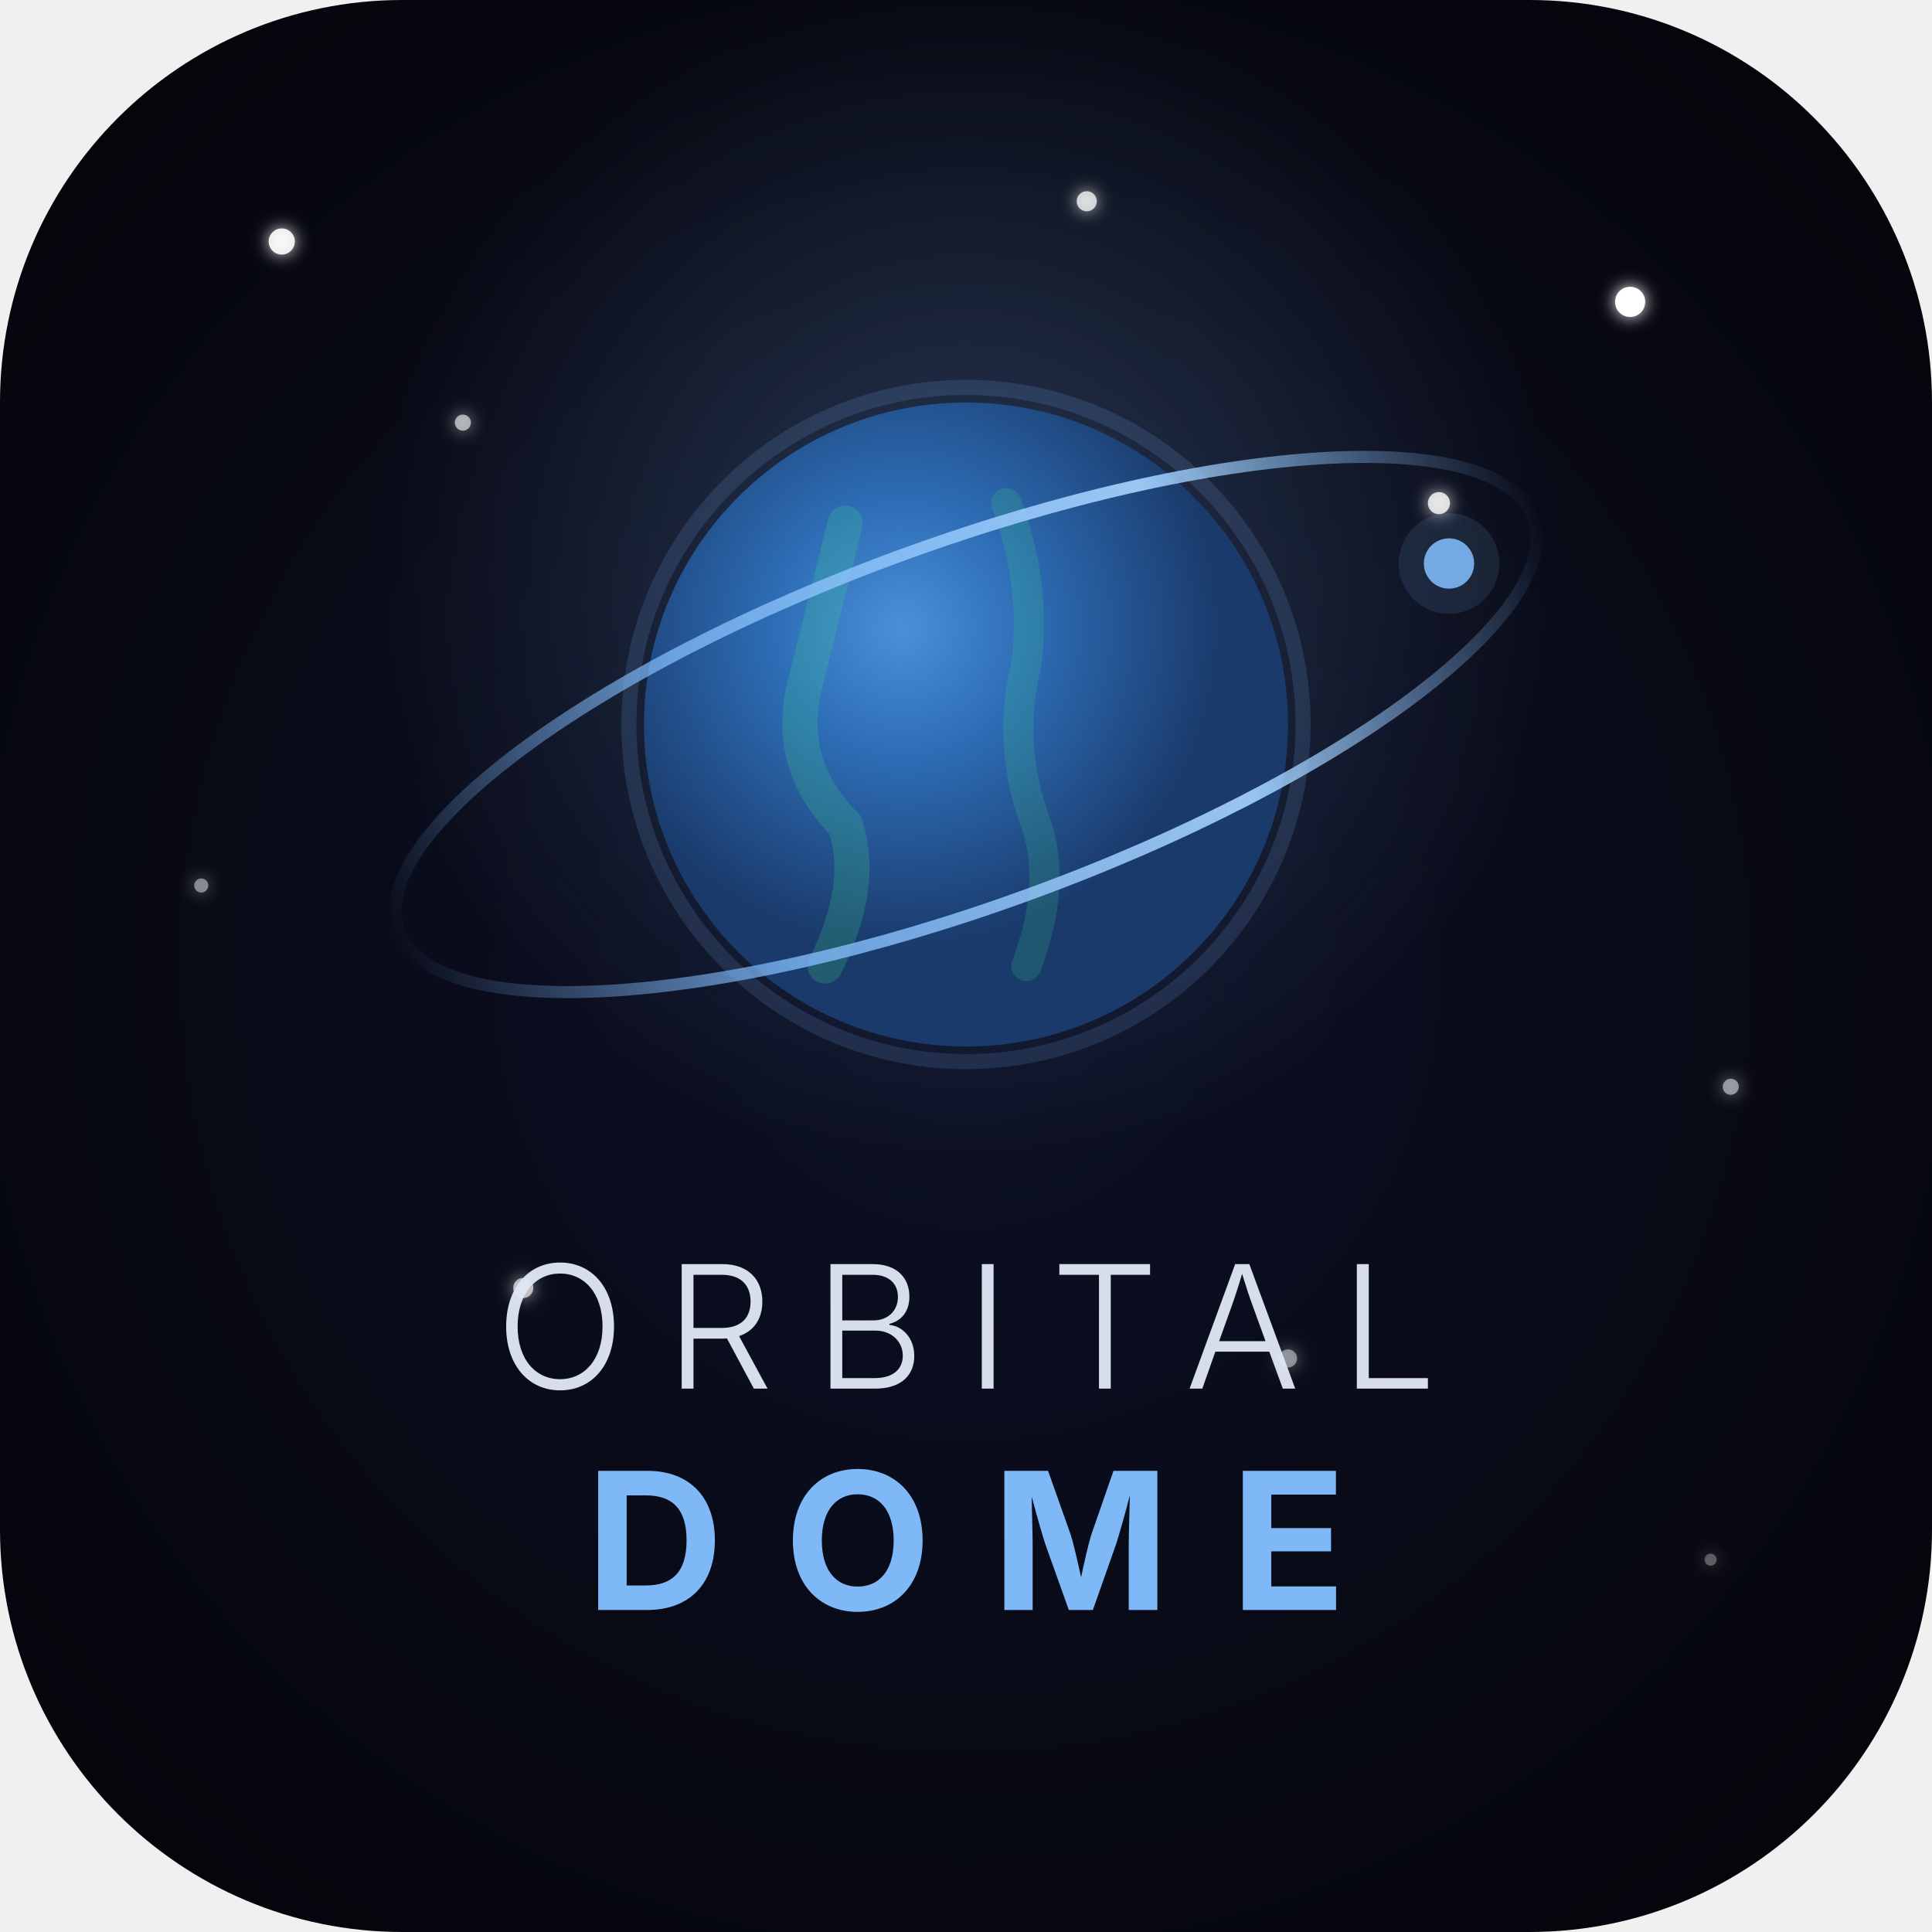
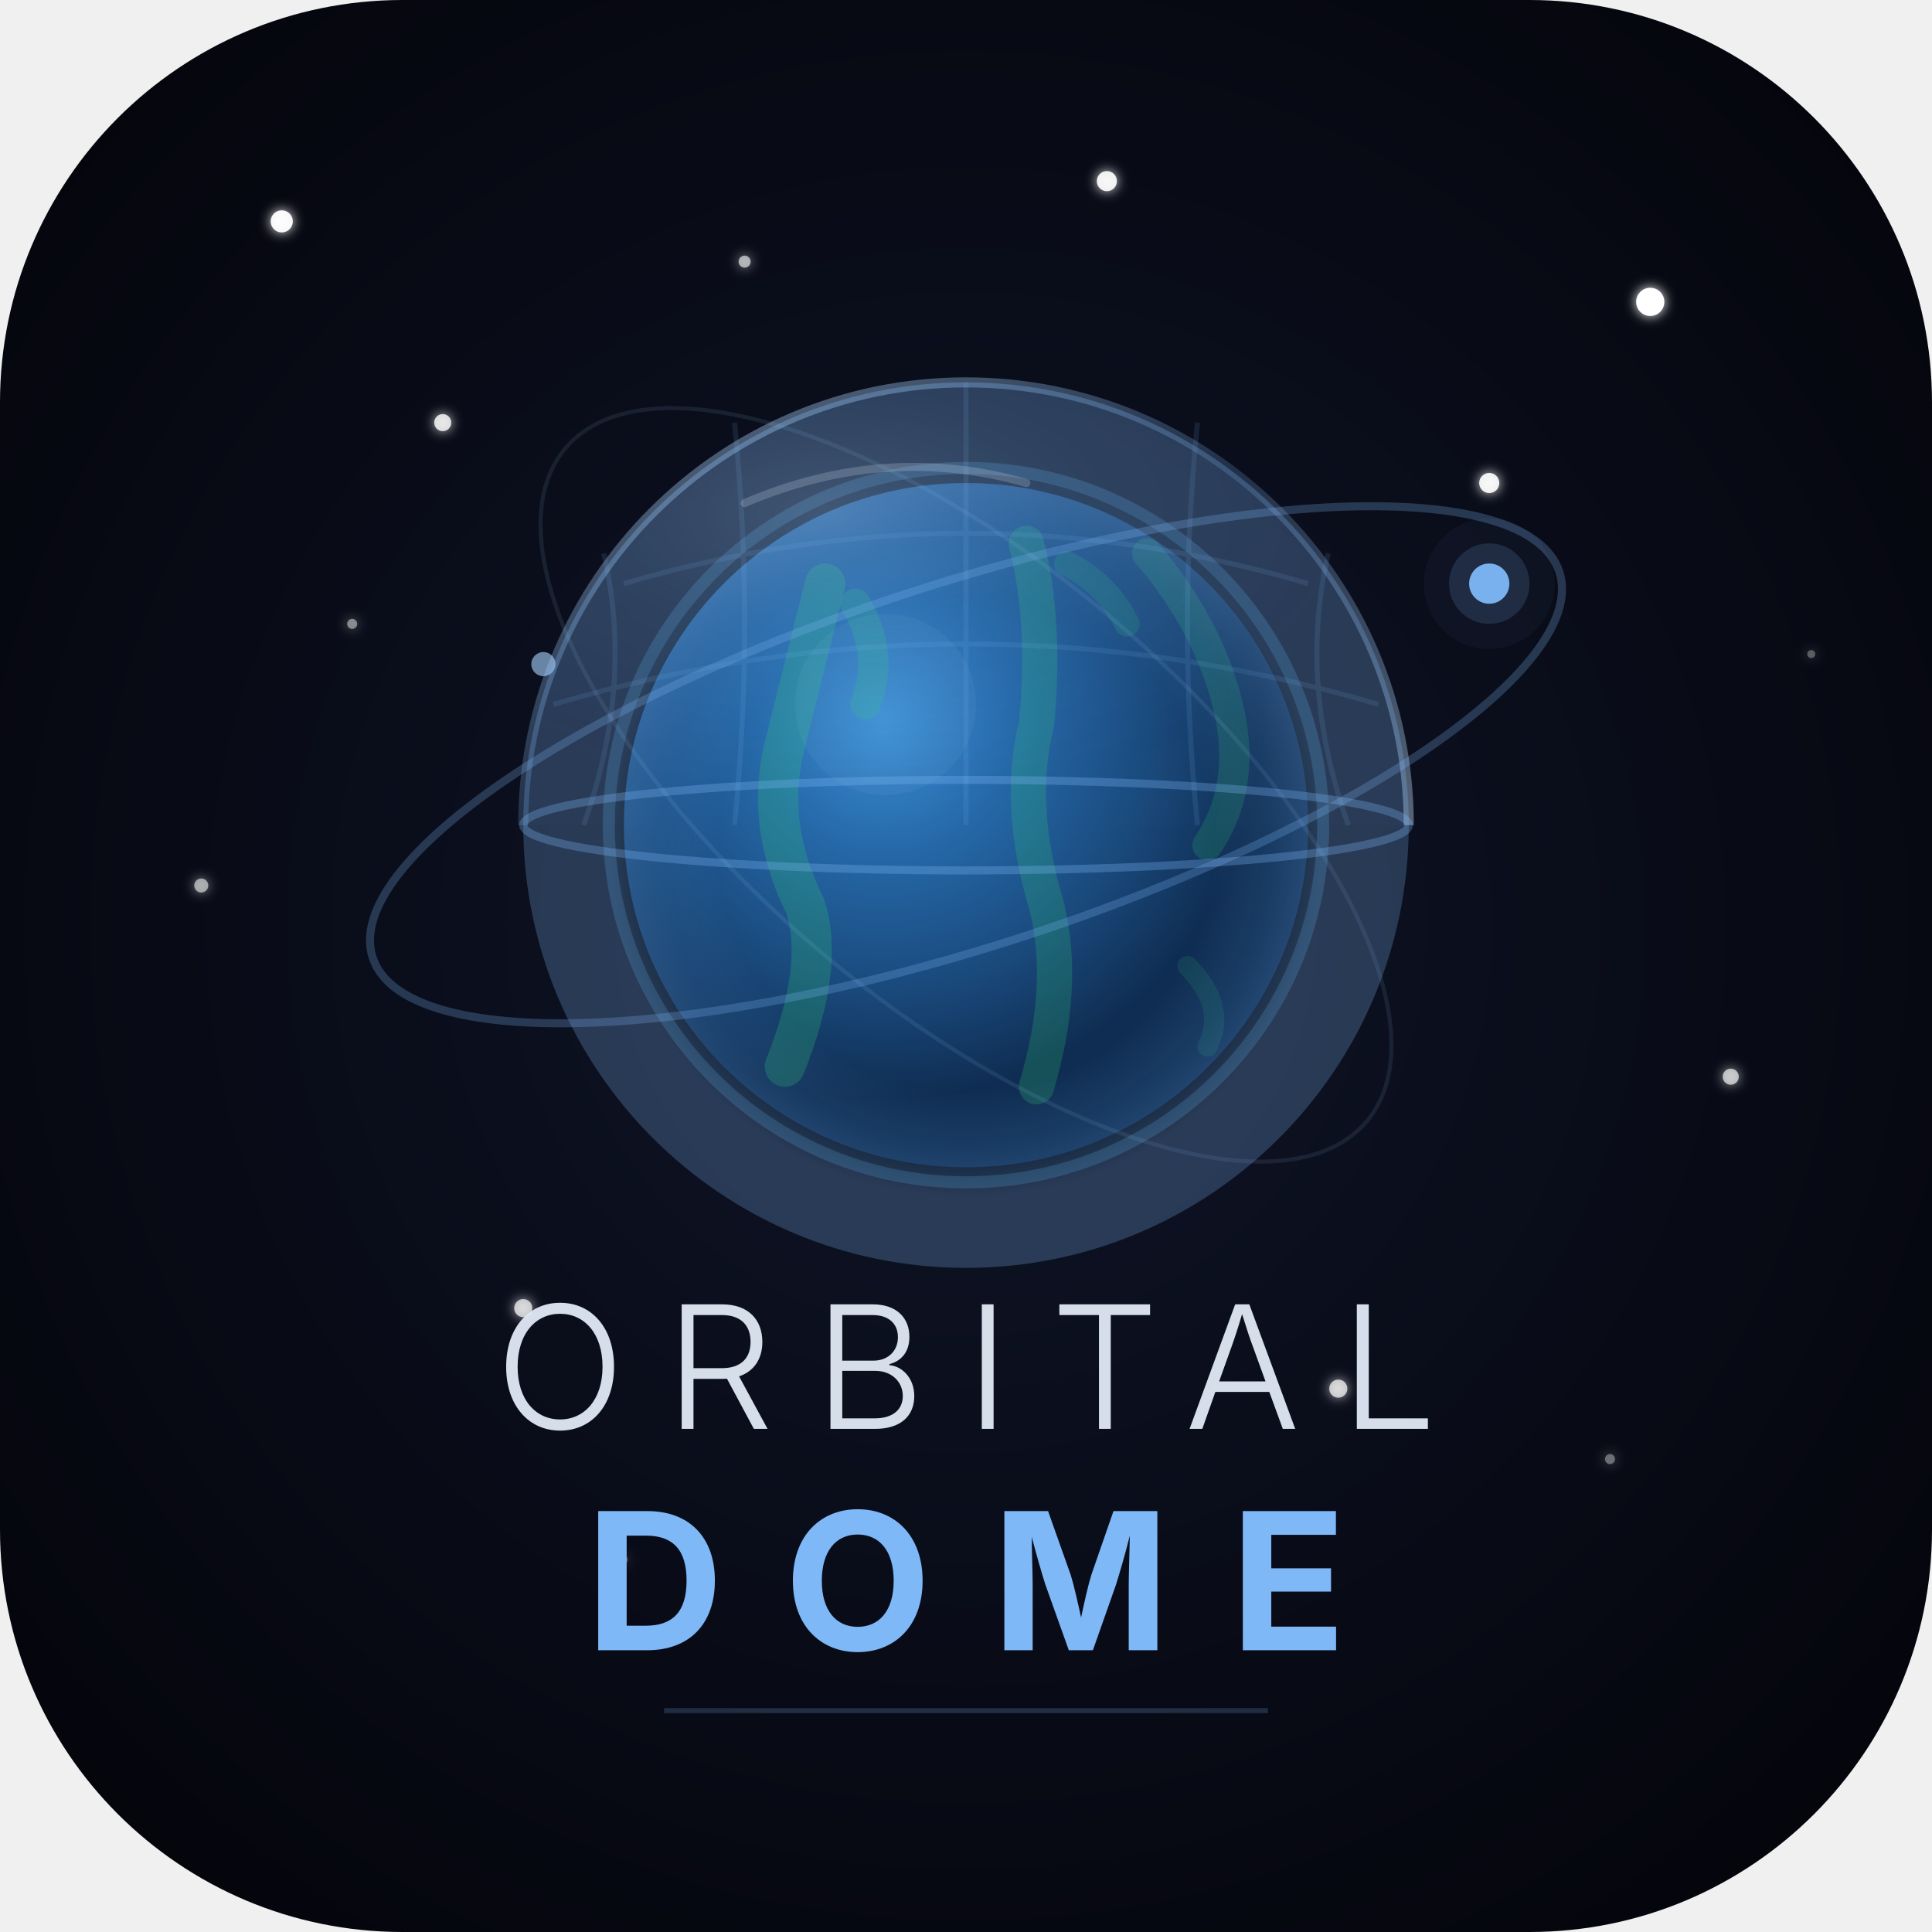
<svg xmlns="http://www.w3.org/2000/svg" width="192" height="192" viewBox="0 0 192 192">
  <defs>
-     <radialGradient id="bg2" cx="50%" cy="50%" r="70%">
-       <stop offset="0%" stop-color="#0d1127" />
-       <stop offset="100%" stop-color="#040408" />
+     <radialGradient id="bgGrad" cx="50%" cy="48%" r="72%">
+       <stop offset="0%" stop-color="#0f1528" />
+       <stop offset="100%" stop-color="#030308" />
    </radialGradient>
-     <radialGradient id="glow2" cx="50%" cy="40%" r="40%">
-       <stop offset="0%" stop-color="#7eb8f7" stop-opacity="0.25" />
-       <stop offset="100%" stop-color="#7eb8f7" stop-opacity="0" />
+     <radialGradient id="earthSurf" cx="38%" cy="35%" r="55%">
+       <stop offset="0%" stop-color="#3a8fd4" />
+       <stop offset="35%" stop-color="#2568a8" />
+       <stop offset="70%" stop-color="#1a4a7d" />
+       <stop offset="100%" stop-color="#0f2d52" />
    </radialGradient>
-     <radialGradient id="earthGrad2" cx="40%" cy="35%" r="50%">
-       <stop offset="0%" stop-color="#4a90d9" />
-       <stop offset="40%" stop-color="#2d6db5" />
-       <stop offset="100%" stop-color="#1a3a6b" />
+     <radialGradient id="domeGlass" cx="35%" cy="30%" r="65%">
+       <stop offset="0%" stop-color="#c8e4ff" stop-opacity="0.18" />
+       <stop offset="40%" stop-color="#7eb8f7" stop-opacity="0.08" />
+       <stop offset="80%" stop-color="#4a80c8" stop-opacity="0.04" />
+       <stop offset="100%" stop-color="#2a5090" stop-opacity="0.02" />
    </radialGradient>
-     <linearGradient id="ringGrad2" x1="0%" y1="0%" x2="100%" y2="0%">
-       <stop offset="0%" stop-color="#7eb8f7" stop-opacity="0" />
-       <stop offset="30%" stop-color="#7eb8f7" stop-opacity="0.8" />
-       <stop offset="70%" stop-color="#a8d4ff" stop-opacity="0.9" />
-       <stop offset="100%" stop-color="#7eb8f7" stop-opacity="0" />
+     <linearGradient id="domeEdge" x1="0%" y1="0%" x2="100%" y2="100%">
+       <stop offset="0%" stop-color="#c8e4ff" stop-opacity="0.5" />
+       <stop offset="50%" stop-color="#7eb8f7" stop-opacity="0.2" />
+       <stop offset="100%" stop-color="#c8e4ff" stop-opacity="0.4" />
    </linearGradient>
-     <clipPath id="earthClip2">
-       <circle cx="96" cy="72" r="32" />
-     </clipPath>
-     <filter id="sg2">
-       <feGaussianBlur stdDeviation="0.8" result="blur" />
+     <radialGradient id="atmosGlow" cx="50%" cy="52%" r="40%">
+       <stop offset="70%" stop-color="#7eb8f7" stop-opacity="0" />
+       <stop offset="85%" stop-color="#5b9ee0" stop-opacity="0.12" />
+       <stop offset="100%" stop-color="#7eb8f7" stop-opacity="0.25" />
+     </radialGradient>
+     <filter id="starGlow">
+       <feGaussianBlur stdDeviation="0.6" result="blur" />
      <feMerge>
        <feMergeNode in="blur" />
        <feMergeNode in="SourceGraphic" />
      </feMerge>
    </filter>
+     <clipPath id="earthClip">
+       <circle cx="96" cy="82" r="34" />
+     </clipPath>
  </defs>
-   <rect width="192" height="192" rx="40" fill="url(#bg2)" />
-   <circle cx="96" cy="72" r="75" fill="url(#glow2)" />
-   <g fill="#fff" filter="url(#sg2)">
-     <circle cx="28" cy="24" r="1.3" opacity="0.9" />
-     <circle cx="162" cy="30" r="1.5" opacity="1" />
-     <circle cx="52" cy="128" r="1" opacity="0.65" />
-     <circle cx="143" cy="50" r="1.1" opacity="0.8" />
-     <circle cx="172" cy="108" r="0.8" opacity="0.5" />
-     <circle cx="20" cy="88" r="0.7" opacity="0.45" />
-     <circle cx="128" cy="135" r="0.9" opacity="0.45" />
-     <circle cx="46" cy="42" r="0.8" opacity="0.6" />
-     <circle cx="108" cy="20" r="1" opacity="0.75" />
-     <circle cx="170" cy="155" r="0.6" opacity="0.3" />
+   <rect width="192" height="192" rx="40" fill="url(#bgGrad)" />
+   <g fill="#fff" filter="url(#starGlow)">
+     <circle cx="28" cy="22" r="1.1" opacity="0.95" />
+     <circle cx="164" cy="30" r="1.4" opacity="1" />
+     <circle cx="52" cy="130" r="0.9" opacity="0.7" />
+     <circle cx="148" cy="48" r="1" opacity="0.9" />
+     <circle cx="172" cy="107" r="0.8" opacity="0.65" />
+     <circle cx="20" cy="88" r="0.7" opacity="0.55" />
+     <circle cx="133" cy="138" r="0.9" opacity="0.7" />
+     <circle cx="44" cy="42" r="0.85" opacity="0.8" />
+     <circle cx="110" cy="18" r="1" opacity="0.9" />
+     <circle cx="74" cy="26" r="0.6" opacity="0.6" />
+     <circle cx="35" cy="62" r="0.5" opacity="0.45" />
+     <circle cx="180" cy="65" r="0.4" opacity="0.3" />
+     <circle cx="160" cy="145" r="0.5" opacity="0.35" />
+     <circle cx="62" cy="155" r="0.4" opacity="0.25" />
  </g>
-   <circle cx="96" cy="72" r="32" fill="url(#earthGrad2)" />
-   <g clip-path="url(#earthClip2)" opacity="0.3">
-     <path d="M 84 52 Q 82 60 80 68 Q 78 76 84 82 Q 86 88 82 96" fill="none" stroke="#3ddc84" stroke-width="3.5" stroke-linecap="round" opacity="0.7" />
-     <path d="M 100 50 Q 103 58 102 66 Q 100 74 103 82 Q 105 88 102 96" fill="none" stroke="#3ddc84" stroke-width="3" stroke-linecap="round" opacity="0.6" />
+   <circle cx="96" cy="82" r="36" fill="#0a1525" opacity="0.5" />
+   <circle cx="96" cy="82" r="34" fill="url(#earthSurf)" />
+   <g clip-path="url(#earthClip)" opacity="0.4">
+     <path d="M 82 58 Q 80 66 78 74 Q 76 82 80 90 Q 82 96 78 106" fill="none" stroke="#2ecc71" stroke-width="4" stroke-linecap="round" opacity="0.6" />
+     <path d="M 85 60 Q 88 65 86 70" fill="none" stroke="#2ecc71" stroke-width="3" stroke-linecap="round" opacity="0.5" />
+     <path d="M 102 54 Q 104 62 103 72 Q 101 80 104 90 Q 106 98 103 108" fill="none" stroke="#2ecc71" stroke-width="3.5" stroke-linecap="round" opacity="0.55" />
+     <path d="M 106 56 Q 110 58 112 62" fill="none" stroke="#2ecc71" stroke-width="2.5" stroke-linecap="round" opacity="0.4" />
+     <path d="M 114 55 Q 120 62 122 70 Q 124 78 120 84" fill="none" stroke="#2ecc71" stroke-width="3" stroke-linecap="round" opacity="0.45" />
+     <path d="M 118 96 Q 122 100 120 104" fill="none" stroke="#2ecc71" stroke-width="2" stroke-linecap="round" opacity="0.3" />
  </g>
-   <circle cx="96" cy="72" r="33.5" fill="none" stroke="#7eb8f7" stroke-width="1.5" opacity="0.15" />
-   <ellipse cx="96" cy="72" rx="60" ry="18" fill="none" stroke="url(#ringGrad2)" stroke-width="1.2" transform="rotate(-20, 96, 72)" />
-   <circle cx="144" cy="56" r="2.5" fill="#7eb8f7" opacity="0.9" />
-   <circle cx="144" cy="56" r="5" fill="#7eb8f7" opacity="0.12" />
-   <text x="96" y="138" text-anchor="middle" font-family="'Inter', sans-serif" font-weight="300" font-size="17" letter-spacing="4" fill="#e0e8f5" opacity="0.95">ORBITAL</text>
-   <text x="96" y="160" text-anchor="middle" font-family="'Inter', sans-serif" font-weight="700" font-size="19" letter-spacing="6" fill="#7eb8f7">DOME</text>
+   <circle cx="88" cy="70" r="9" fill="#fff" opacity="0.04" />
+   <circle cx="96" cy="82" r="35.5" fill="none" stroke="#5bb8f7" stroke-width="1.2" opacity="0.2" />
+   <path d="M 52 82 A 44 44 0 0 1 140 82" fill="url(#domeGlass)" stroke="url(#domeEdge)" stroke-width="1" />
+   <g stroke="#7eb8f7" fill="none" opacity="0.12" stroke-width="0.5">
+     <path d="M 96 38 Q 96 60 96 82" />
+     <path d="M 73 42 Q 75 62 73 82" />
+     <path d="M 119 42 Q 117 62 119 82" />
+     <path d="M 60 55 Q 63 68 58 82" />
+     <path d="M 132 55 Q 129 68 134 82" />
+     <path d="M 62 58 Q 96 48 130 58" />
+     <path d="M 55 70 Q 96 58 137 70" />
+   </g>
+   <path d="M 74 50 Q 88 44 102 48" fill="none" stroke="#fff" stroke-width="0.8" opacity="0.2" stroke-linecap="round" />
+   <ellipse cx="96" cy="82" rx="44" ry="4.5" fill="none" stroke="#7eb8f7" stroke-width="0.8" opacity="0.3" />
+   <ellipse cx="96" cy="76" rx="62" ry="18" fill="none" stroke="#7eb8f7" stroke-width="0.8" opacity="0.25" transform="rotate(-18, 96, 76)" />
+   <circle cx="148" cy="58" r="2" fill="#7eb8f7" opacity="0.95" />
+   <circle cx="148" cy="58" r="4" fill="#7eb8f7" opacity="0.15" />
+   <circle cx="148" cy="58" r="6.5" fill="#7eb8f7" opacity="0.04" />
+   <ellipse cx="96" cy="78" rx="52" ry="22" fill="none" stroke="#a8d4ff" stroke-width="0.4" opacity="0.1" transform="rotate(40, 96, 78)" />
+   <circle cx="54" cy="66" r="1.2" fill="#a8d4ff" opacity="0.6" />
+   <circle cx="96" cy="82" r="44" fill="url(#atmosGlow)" />
+   <text x="96" y="142" text-anchor="middle" font-family="'Inter', 'SF Pro Display', -apple-system, 'Helvetica Neue', sans-serif" font-weight="300" font-size="17" letter-spacing="4" fill="#e0e8f5" opacity="0.95">ORBITAL</text>
+   <text x="96" y="164" text-anchor="middle" font-family="'Inter', 'SF Pro Display', -apple-system, 'Helvetica Neue', sans-serif" font-weight="700" font-size="19" letter-spacing="6" fill="#7eb8f7">DOME</text>
+   <line x1="66" y1="170" x2="126" y2="170" stroke="#7eb8f7" stroke-width="0.5" opacity="0.2" />
</svg>
